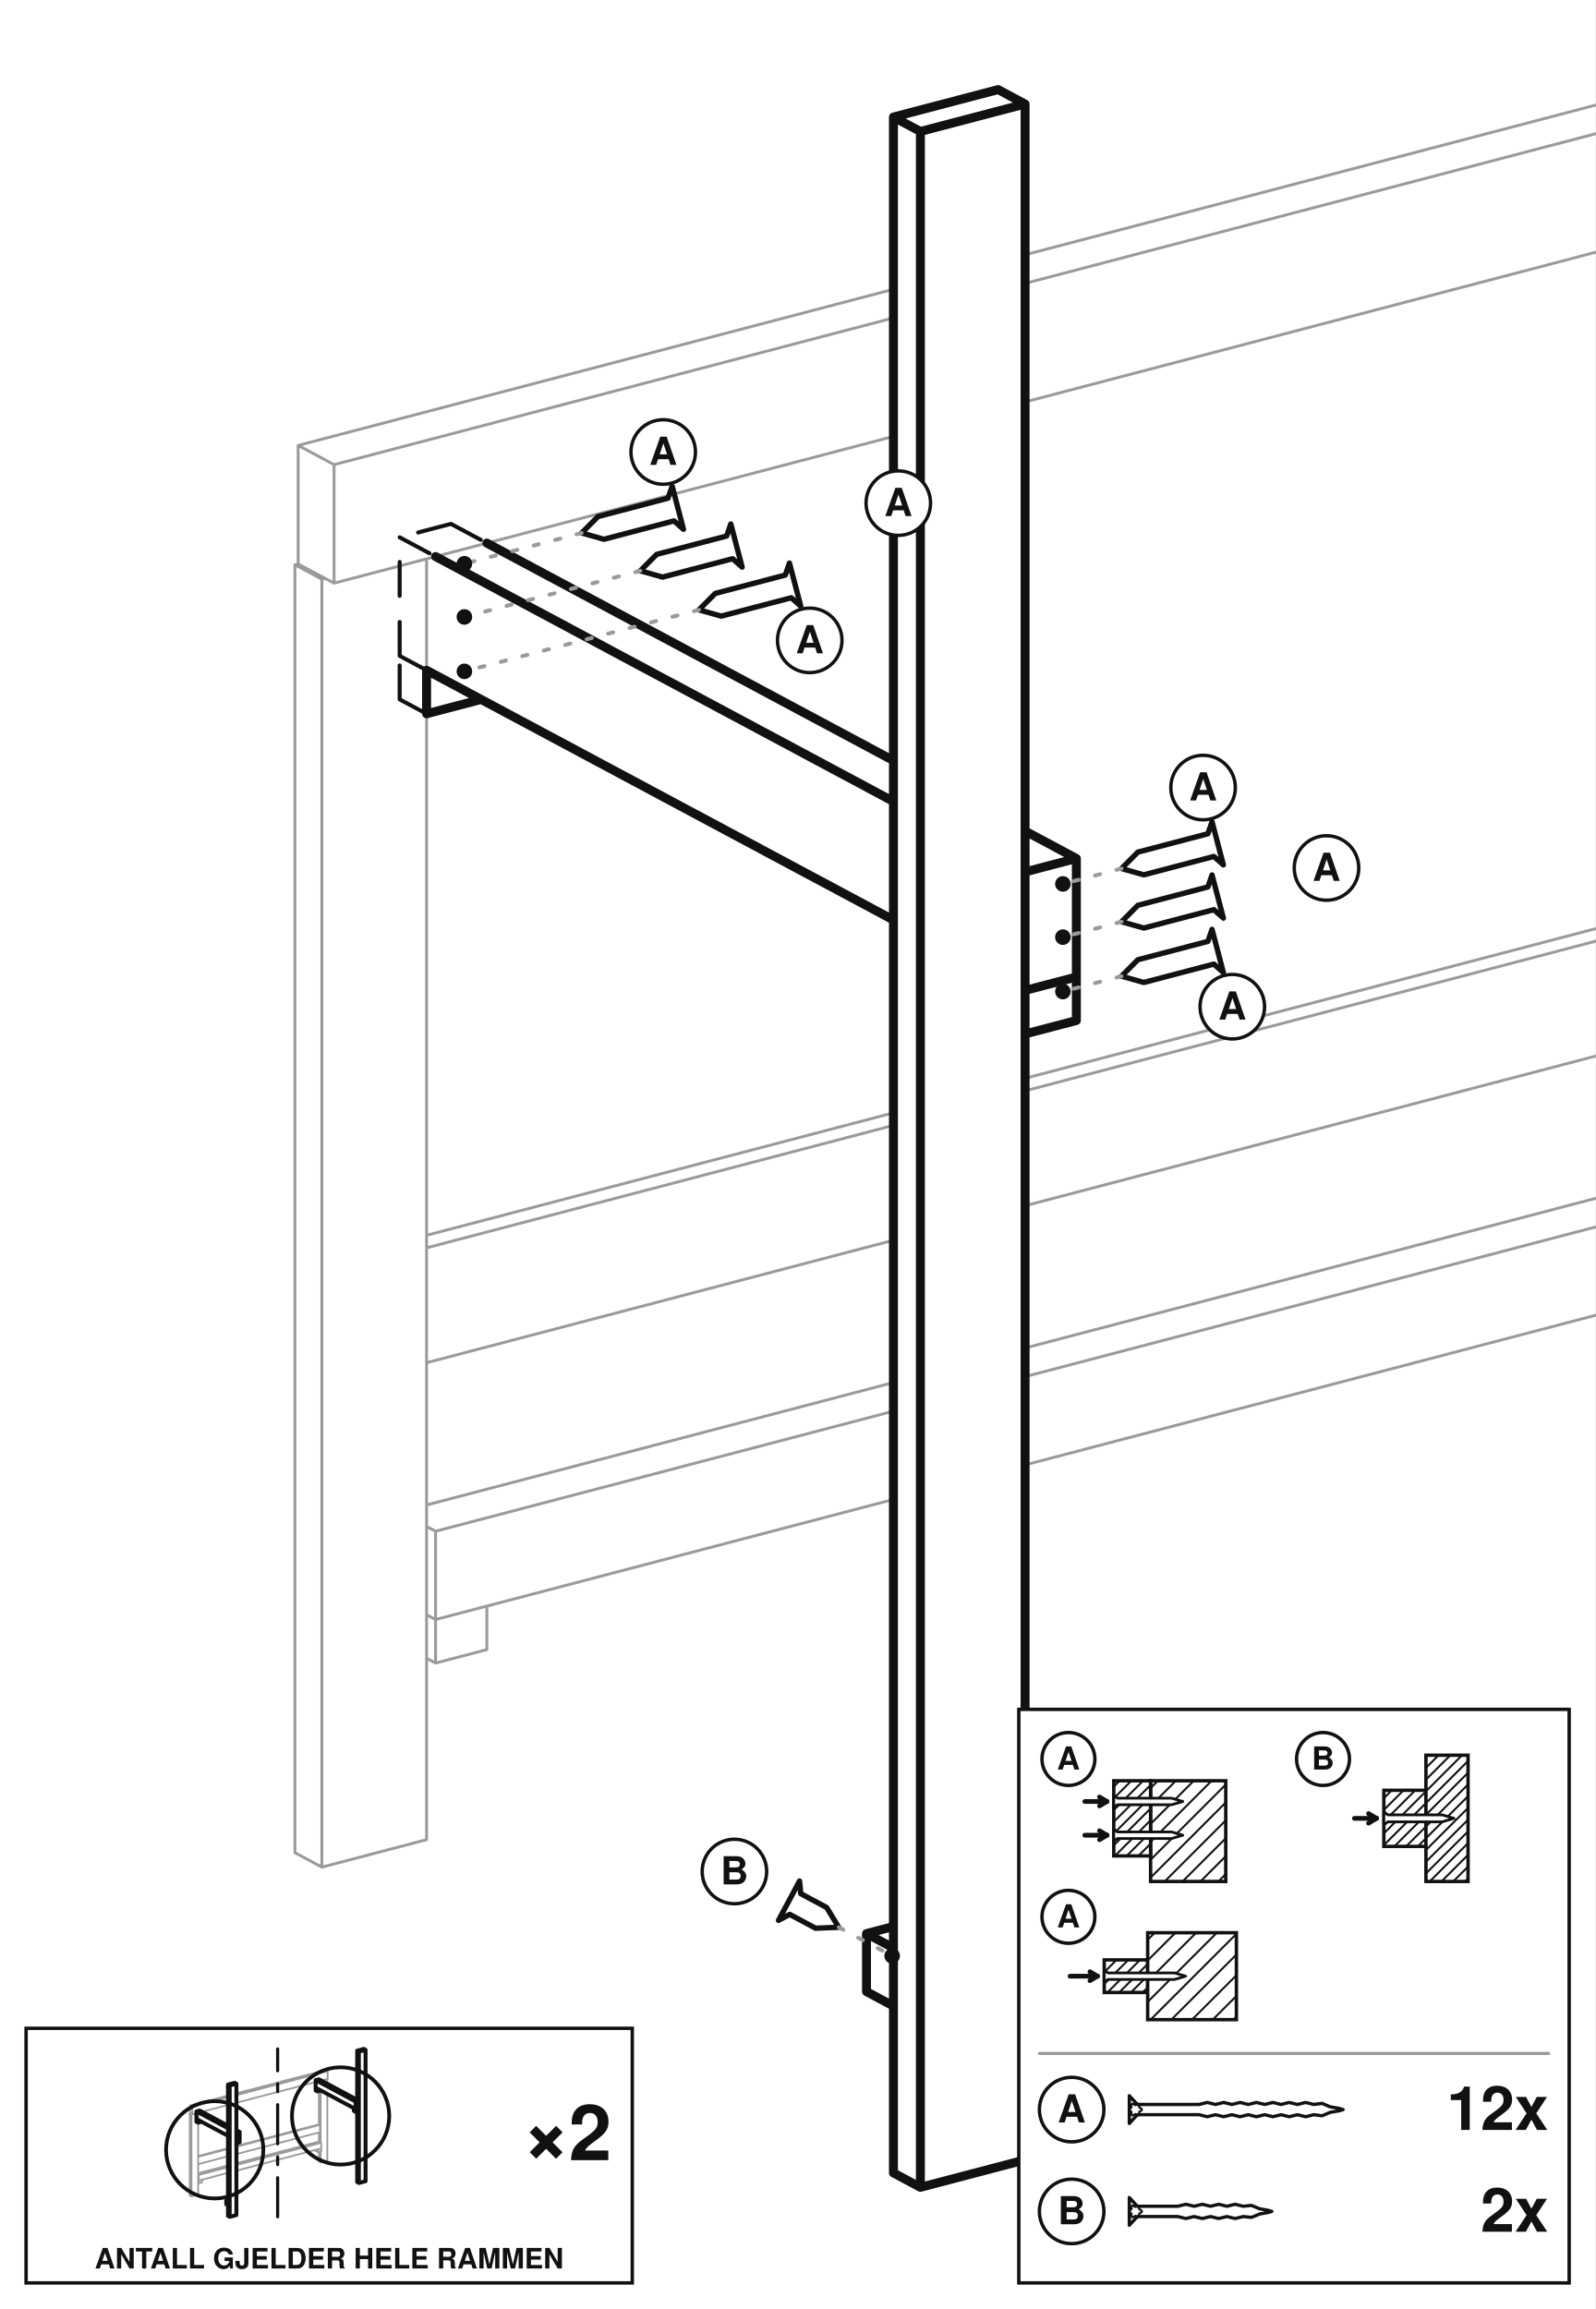
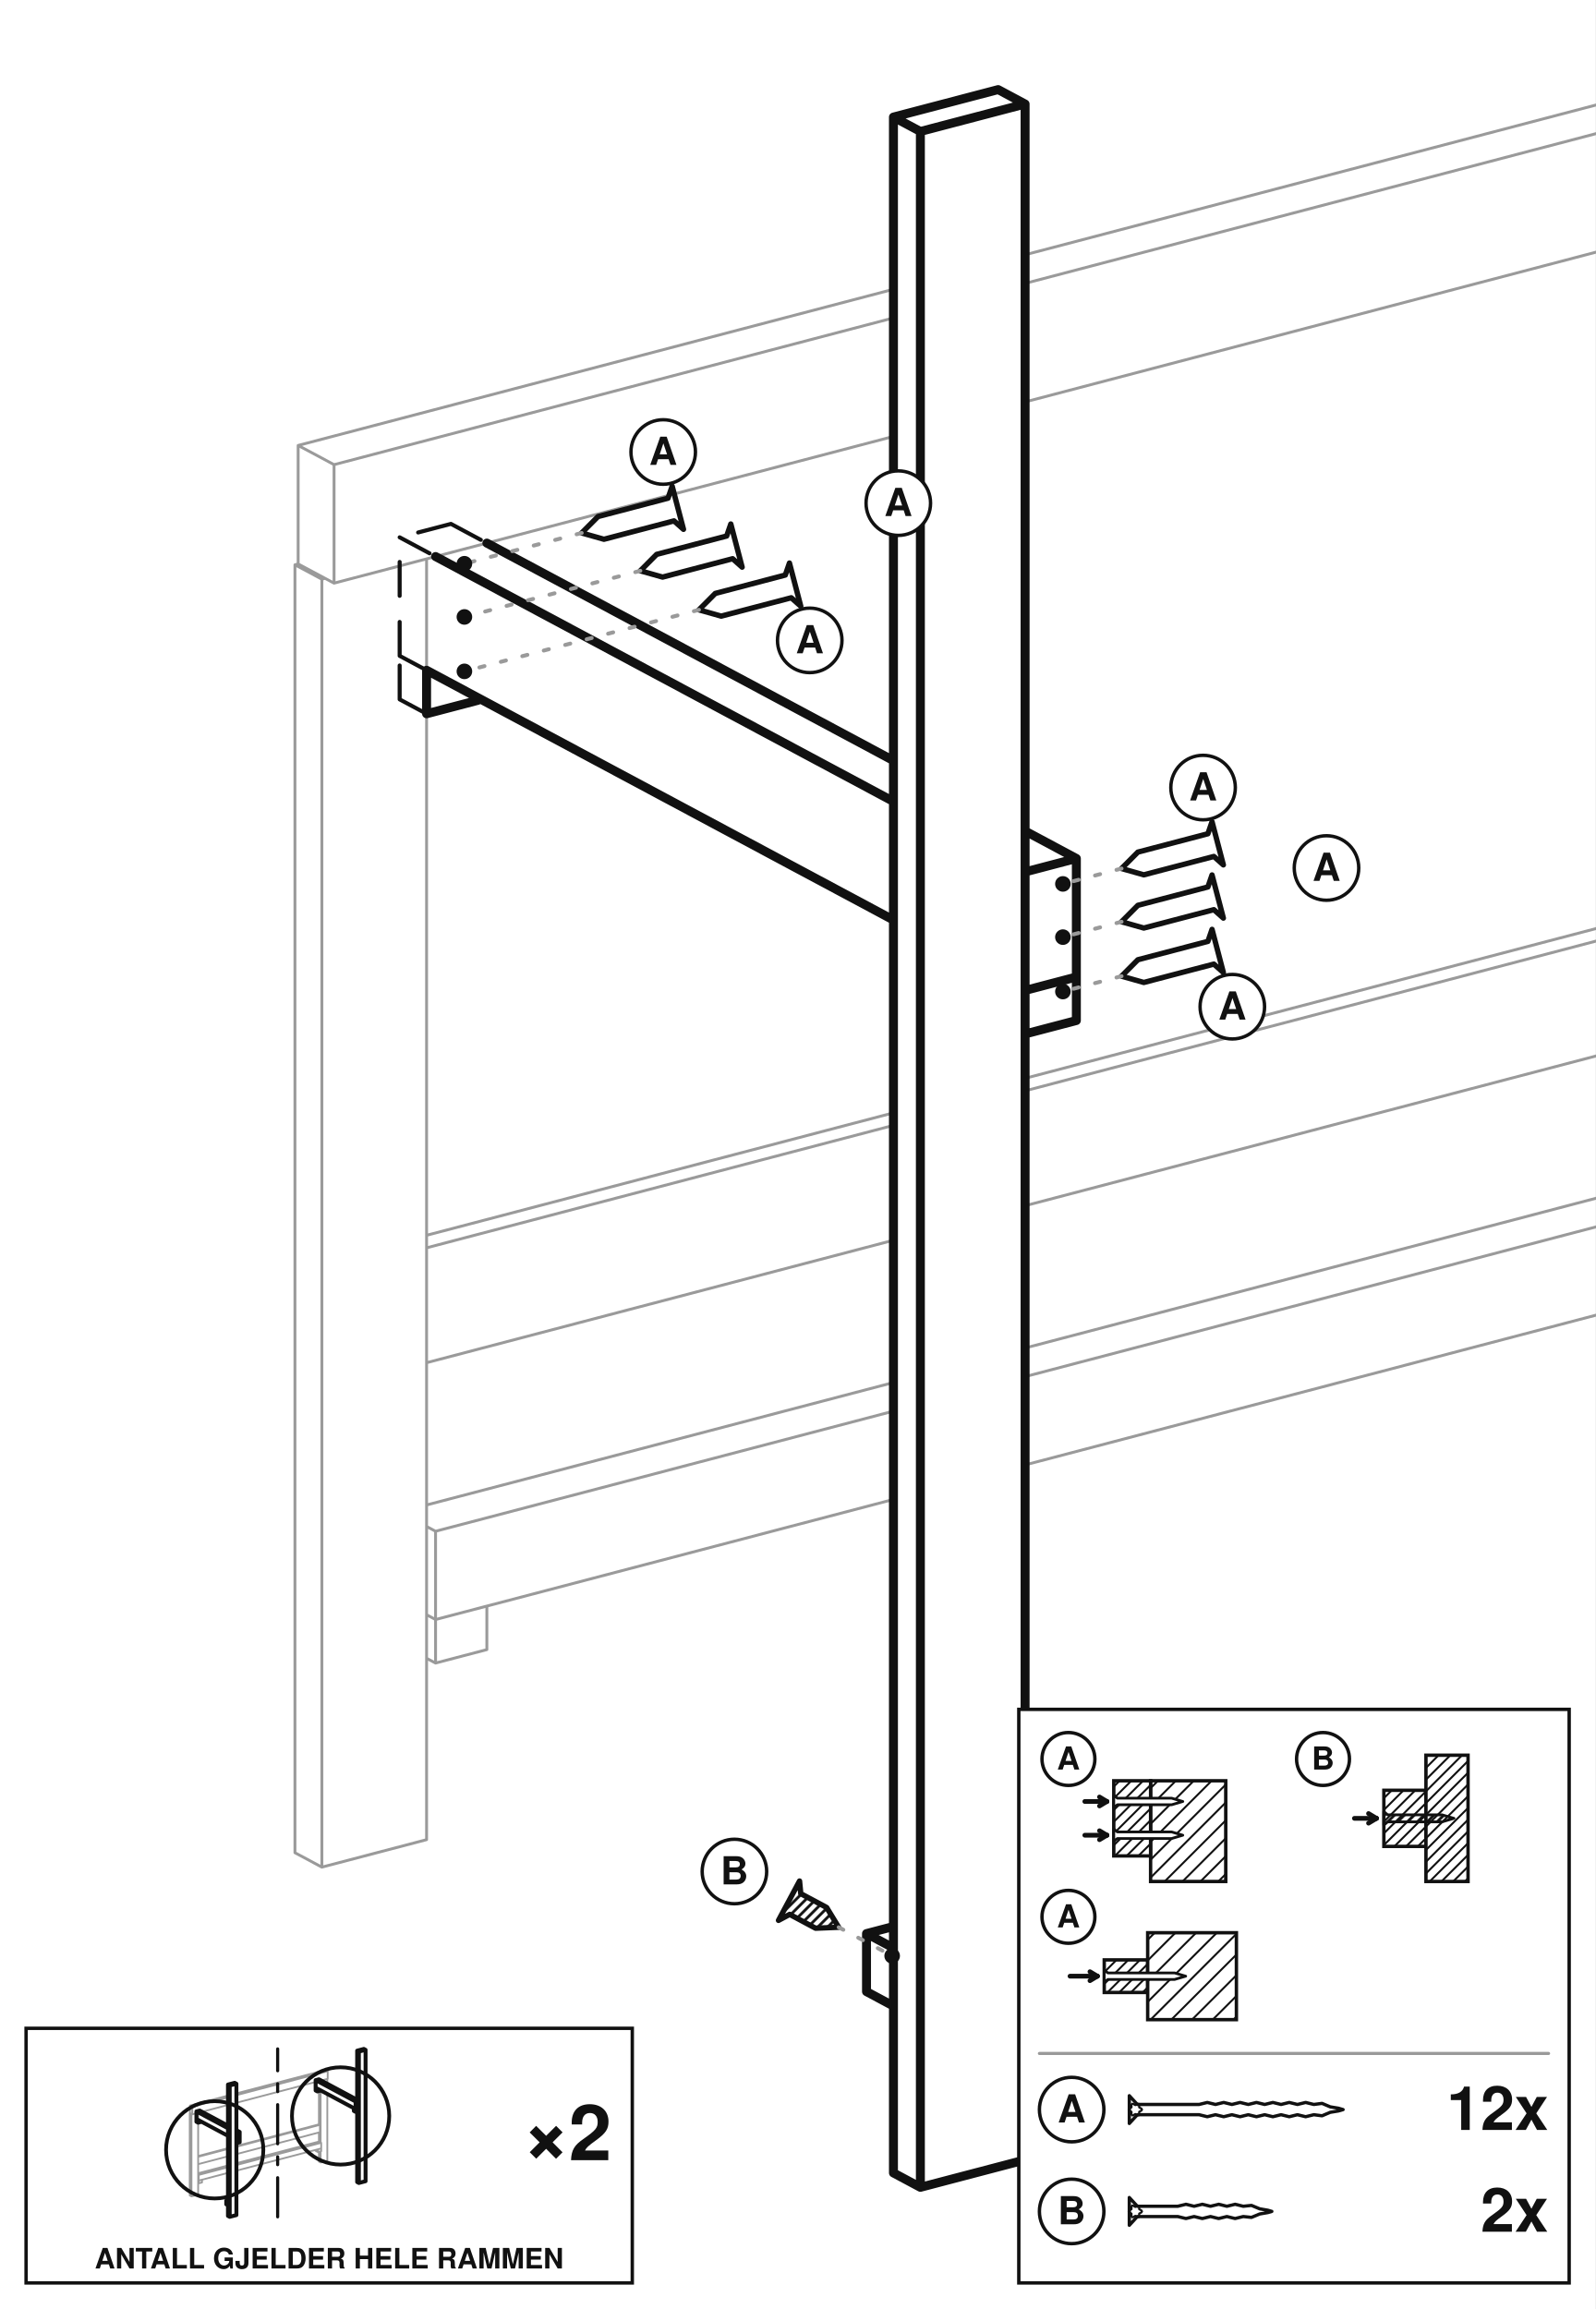
<svg xmlns="http://www.w3.org/2000/svg" viewBox="-1280.94 -546.84 1223.05 1770.29">
+   <defs>
+     <pattern id="fyll-hatch" width="5.36" height="5.36" patternUnits="userSpaceOnUse" patternTransform="rotate(45)">
+       <path d="M 2.68 0 V 5.36" stroke="#111" stroke-width="2.06" fill="none" />
+     </pattern>
+     <pattern id="fyll-cross" width="7.77" height="7.77" patternUnits="userSpaceOnUse" patternTransform="rotate(45)">
+       <path d="M 3.88 0 V 7.77 M 0 3.88 H 7.77" stroke="#111" stroke-width="2.06" fill="none" />
+     </pattern>
+     <pattern id="fyll-dots" width="6.16" height="6.16" patternUnits="userSpaceOnUse">
+       <circle cx="3.08" cy="3.08" r="1.96" fill="#111" stroke="none" />
+     </pattern>
+   </defs>
  <rect x="-1280.94" y="-546.84" width="1223.05" height="1770.29" fill="#ffffff" />
  <path d="M495.02,226.96 L522.56,241.69 M522.56,309.38 L522.56,241.69 M-953.89,623.48 L-947,627.16 M-947,694.85 L-947,627.16 M-953.89,691.16 L-947,694.85 M495.02,226.96 L-495.02,486.66 M-595.95,513.13 L-953.89,607.02 M522.56,309.38 L-495.02,576.29 M-595.95,602.76 L-947,694.85 M522.56,241.69 L-495.02,508.61 M-595.95,535.08 L-947,627.16 M522.56,342.76 L522.56,309.38 M455.71,338.34 L455.71,326.91 M483.24,353.07 L483.24,319.69 M455.71,338.34 L483.24,353.07 M522.56,342.76 L483.24,353.07 M522.56,309.38 L483.24,319.69 M-907.68,717.91 L-907.68,684.53 M-953.89,691.16 L-947,694.85 M-947,728.22 L-947,694.85 M-953.89,724.54 L-947,728.22 M-907.68,717.91 L-947,728.22 M-907.68,684.53 L-947,694.85 M595.95,457.09 L595.95,-344.14 M595.95,-466.35 L595.95,-524.87 M495.02,467.1 L495.02,349.98 M495.02,226.96 L495.02,117.89 M495.02,20.2 L495.02,-379.64 M515.67,478.15 L515.67,344.56 M515.67,238.01 L515.67,-387.09 M495.02,467.1 L515.67,478.15 M595.95,457.09 L515.67,478.15 M-953.89,863.62 L-953.89,-118.34 M-1054.81,873.63 L-1054.81,-113.82 M-1054.81,-113.82 L-1034.16,-102.77 M-1034.16,884.68 L-1034.16,-102.77 M-1054.81,873.63 L-1034.16,884.68 M-1052.35,-114.47 L-1054.81,-113.82 M-953.89,863.62 L-1034.16,884.68 M-1031.71,-103.42 L-1034.16,-102.77 M495.02,20.2 L507.07,26.65 M507.07,114.73 L507.07,26.65 M495.02,20.2 L-495.02,279.89 M-595.95,306.37 L-953.89,400.25 M507.07,114.73 L-495.02,377.58 M-595.95,404.05 L-953.89,497.94 M507.07,26.65 L-495.02,289.5 M-595.95,315.97 L-953.89,409.86 M572.84,-631.62 L600.38,-616.89 M600.38,-526.03 L600.38,-616.89 M-1052.35,-114.47 L-1052.35,-205.33 M-1052.35,-205.33 L-1024.82,-190.6 M-1024.82,-99.74 L-1024.82,-190.6 M-1052.35,-114.47 L-1024.82,-99.74 M572.84,-631.62 L-495.02,-351.52 M-595.95,-325.05 L-1052.35,-205.33 M600.38,-526.03 L-495.02,-238.7 M-595.95,-212.23 L-1024.82,-99.74 M600.38,-616.89 L-495.02,-329.57 M-595.95,-303.09 L-1024.82,-190.6" fill="none" stroke="#9a9a9a" stroke-width="2.2" stroke-linecap="round" stroke-linejoin="round" />
  <path d="M-616.6,980.12 L-616.6,935.61 M-616.6,935.61 L-595.95,946.66 M-595.95,991.17 L-595.95,946.66 M-616.6,980.12 L-595.95,991.17 M-595.95,930.2 L-616.6,935.61 M1034.16,-884.68 L1054.81,-873.63 M1054.81,702.58 L1054.81,-873.63 M953.89,712.59 L953.89,-134.15 M953.89,-274.86 L953.89,-863.62 M953.89,-863.62 L974.53,-852.57 M974.53,723.64 L974.53,-852.57 M953.89,712.59 L974.53,723.64 M1034.16,-884.68 L953.89,-863.62 M1054.81,702.58 L974.53,723.64 M1054.81,-873.63 L974.53,-852.57 M-515.67,-478.15 L-495.02,-467.1 M-495.02,1109.11 L-495.02,-467.1 M-595.95,1119.12 L-595.95,-457.09 M-595.95,-457.09 L-575.3,-446.05 M-575.3,1130.16 L-575.3,-446.05 M-595.95,1119.12 L-575.3,1130.16 M-515.67,-478.15 L-595.95,-457.09 M-495.02,1109.11 L-575.3,1130.16 M-495.02,-467.1 L-575.3,-446.05 M515.67,-385.06 L515.67,-387.09 M455.71,-385.79 L455.71,-419.17 M455.71,-419.17 L476.35,-408.12 M476.35,-374.74 L476.35,-408.12 M455.71,-385.79 L476.35,-374.74 M515.67,-385.06 L476.35,-374.74 M974.53,-139.57 L974.53,-172.95 M914.57,-140.3 L914.57,-173.68 M914.57,-173.68 L935.22,-162.63 M935.22,-129.26 L935.22,-162.63 M914.57,-140.3 L935.22,-129.26 M974.53,-139.57 L935.22,-129.26 M974.53,-172.95 L935.22,-162.63 M-914.57,-9.9 L-914.57,-11.93 M-974.53,-10.63 L-974.53,-44.01 M-974.53,-44.01 L-953.89,-32.97 M-953.89,0.41 L-953.89,-32.97 M-974.53,-10.63 L-953.89,0.41 M-914.57,-9.9 L-953.89,0.41 M-455.71,235.59 L-455.71,202.21 M-495.02,245.9 L-495.02,212.52 M-455.71,235.59 L-495.02,245.9 M-455.71,202.21 L-495.02,212.52 M495.02,-520.35 L974.53,-263.81 M974.53,-172.95 L974.53,-263.81 M455.71,-419.17 L455.71,-510.03 M455.71,-510.03 L935.22,-253.5 M935.22,-162.63 L935.22,-253.5 M455.71,-419.17 L935.22,-162.63 M495.02,-520.35 L455.71,-510.03 M974.53,-172.95 L935.22,-162.63 M974.53,-263.81 L935.22,-253.5 M-935.22,-145.19 L-595.95,36.31 M-495.02,90.31 L-455.71,111.34 M-455.71,202.21 L-455.71,111.34 M-974.53,-44.01 L-974.53,-134.88 M-974.53,-134.88 L-595.95,67.66 M-495.02,212.52 L-495.02,121.66 M-974.53,-44.01 L-595.95,158.53 M-935.22,-145.19 L-974.53,-134.88 M-455.71,202.21 L-495.02,212.52 M-455.71,111.34 L-495.02,121.66" fill="none" stroke="#111111" stroke-width="3.09" stroke-linecap="round" stroke-linejoin="round" stroke-dasharray="26 20" />
  <path d="M-616.6,980.12 L-616.6,935.61 M-616.6,935.61 L-595.95,946.66 M-595.95,991.17 L-595.95,946.66 M-616.6,980.12 L-595.95,991.17 M-595.95,930.2 L-616.6,935.61 M1034.16,-884.68 L1054.81,-873.63 M1054.81,702.58 L1054.81,-873.63 M953.89,712.59 L953.89,-134.15 M953.89,-274.86 L953.89,-863.62 M953.89,-863.62 L974.53,-852.57 M974.53,723.64 L974.53,-852.57 M953.89,712.59 L974.53,723.64 M1034.16,-884.68 L953.89,-863.62 M1054.81,702.58 L974.53,723.64 M1054.81,-873.63 L974.53,-852.57 M-515.67,-478.15 L-495.02,-467.1 M-495.02,1109.11 L-495.02,-467.1 M-595.95,1119.12 L-595.95,-457.09 M-595.95,-457.09 L-575.3,-446.05 M-575.3,1130.16 L-575.3,-446.05 M-595.95,1119.12 L-575.3,1130.16 M-515.67,-478.15 L-595.95,-457.09 M-495.02,1109.11 L-575.3,1130.16 M-495.02,-467.1 L-575.3,-446.05 M515.67,-385.06 L515.67,-387.09 M455.71,-385.79 L455.71,-419.17 M455.71,-419.17 L476.35,-408.12 M476.35,-374.74 L476.35,-408.12 M455.71,-385.79 L476.35,-374.74 M515.67,-385.06 L476.35,-374.74 M974.53,-139.57 L974.53,-172.95 M914.57,-140.3 L914.57,-173.68 M914.57,-173.68 L935.22,-162.63 M935.22,-129.26 L935.22,-162.63 M914.57,-140.3 L935.22,-129.26 M974.53,-139.57 L935.22,-129.26 M974.53,-172.95 L935.22,-162.63 M-914.57,-9.9 L-914.57,-11.93 M-953.89,0.41 L-953.89,-32.97 M-914.57,-9.9 L-953.89,0.41 M-455.71,235.59 L-455.71,202.21 M-495.02,245.9 L-495.02,212.52 M-455.71,235.59 L-495.02,245.9 M-455.71,202.21 L-495.02,212.52 M522.56,-505.62 L974.53,-263.81 M974.53,-172.95 L974.53,-263.81 M455.71,-419.17 L455.71,-488.08 M483.24,-495.3 L935.22,-253.5 M935.22,-162.63 L935.22,-253.5 M455.71,-419.17 L935.22,-162.63 M974.53,-172.95 L935.22,-162.63 M974.53,-263.81 L935.22,-253.5 M-907.68,-130.46 L-595.95,36.31 M-495.02,90.31 L-455.71,111.34 M-455.71,202.21 L-455.71,111.34 M-947,-120.15 L-595.95,67.66 M-495.02,212.52 L-495.02,121.66 M-953.89,-32.97 L-595.95,158.53 M-455.71,202.21 L-495.02,212.52 M-455.71,111.34 L-495.02,121.66" fill="none" stroke="#111111" stroke-width="6.87" stroke-linecap="round" stroke-linejoin="round" />
  <rect x="-499.84" y="763.71" width="421.95" height="439.74" rx="0" fill="#ffffff" stroke="#111111" stroke-width="2.61" />
  <rect x="-398.8" y="818.46" width="57.62" height="77.22" rx="0" fill="#ffffff" stroke="#111111" stroke-width="2.61" />
  <path d="M-398.8,824.12 L-393.14,818.46 M-398.8,837.84 L-379.42,818.46 M-398.8,851.56 L-365.7,818.46 M-398.8,865.28 L-351.98,818.46 M-398.8,879 L-341.18,821.38 M-398.8,892.72 L-341.18,835.1 M-388.04,895.68 L-341.18,848.82 M-374.32,895.68 L-341.18,862.54 M-360.6,895.68 L-341.18,876.26 M-346.88,895.68 L-341.18,889.98" fill="none" stroke="#111111" stroke-width="1.51" />
  <rect x="-427.03" y="818.46" width="28.22" height="57.62" rx="0" fill="#ffffff" stroke="#111111" stroke-width="2.61" />
  <path d="M-427.03,822.95 L-422.54,818.46 M-427.03,831.95 L-413.54,818.46 M-427.03,840.94 L-404.54,818.46 M-427.03,849.94 L-398.8,821.72 M-427.03,858.94 L-398.8,830.72 M-427.03,867.94 L-398.8,839.71 M-426.18,876.09 L-398.8,848.71 M-417.18,876.09 L-398.8,857.71 M-408.18,876.09 L-398.8,866.71 M-399.18,876.09 L-398.8,875.71" fill="none" stroke="#111111" stroke-width="1.51" />
  <path d="M-427.03,855.45 L-424.27,857.7 L-382.63,857.7 L-374.11,860.21 L-382.63,862.72 L-424.27,862.72 L-427.03,864.97 Z" fill="#ffffff" stroke="#111111" stroke-width="2.09" stroke-linejoin="round" />
  <path d="M-449.25,860.21 L-432.27,860.21" fill="none" stroke="#111111" stroke-width="3.61" stroke-linecap="round" />
  <path d="M-432.27,860.21 L-437.98,856.77" fill="none" stroke="#111111" stroke-width="3.61" stroke-linecap="round" />
  <path d="M-432.27,860.21 L-437.98,863.65" fill="none" stroke="#111111" stroke-width="3.61" stroke-linecap="round" />
  <path d="M-427.03,829.57 L-424.27,831.83 L-382.63,831.83 L-374.11,834.34 L-382.63,836.84 L-424.27,836.84 L-427.03,839.1 Z" fill="#ffffff" stroke="#111111" stroke-width="2.09" stroke-linejoin="round" />
  <path d="M-449.25,834.34 L-432.27,834.34" fill="none" stroke="#111111" stroke-width="3.61" stroke-linecap="round" />
  <path d="M-432.27,834.34 L-437.98,830.9" fill="none" stroke="#111111" stroke-width="3.61" stroke-linecap="round" />
  <path d="M-432.27,834.34 L-437.98,837.78" fill="none" stroke="#111111" stroke-width="3.61" stroke-linecap="round" />
  <circle cx="-461.79" cy="801.76" r="20.28" fill="#ffffff" stroke="#111111" stroke-width="2.61" />
  <text x="-461.79" y="809.87" font-family="Helvetica, Arial, sans-serif" font-size="24.33" font-weight="bold" text-anchor="middle" fill="#111111">A</text>
  <rect x="-219.96" y="825.76" width="32.27" height="43.03" rx="0" fill="#ffffff" stroke="#111111" stroke-width="2.61" />
  <path d="M-219.96,831.84 L-213.88,825.76 M-219.96,840.84 L-204.88,825.76 M-219.96,849.83 L-195.89,825.76 M-219.96,858.83 L-187.69,826.56 M-219.96,867.83 L-187.69,835.56 M-211.92,868.79 L-187.69,844.56 M-202.92,868.79 L-187.69,853.56 M-193.92,868.79 L-187.69,862.56" fill="none" stroke="#111111" stroke-width="1.51" />
  <rect x="-187.69" y="798.87" width="32.27" height="96.81" rx="0" fill="#ffffff" stroke="#111111" stroke-width="2.61" />
  <path d="M-187.69,799.57 L-186.99,798.87 M-187.69,808.57 L-177.99,798.87 M-187.69,817.57 L-168.99,798.87 M-187.69,826.56 L-160,798.87 M-187.69,835.56 L-155.42,803.29 M-187.69,844.56 L-155.42,812.29 M-187.69,853.56 L-155.42,821.29 M-187.69,862.56 L-155.42,830.29 M-187.69,871.55 L-155.42,839.28 M-187.69,880.55 L-155.42,848.28 M-187.69,889.55 L-155.42,857.28 M-184.82,895.68 L-155.42,866.28 M-175.82,895.68 L-155.42,875.28 M-166.82,895.68 L-155.42,884.28 M-157.82,895.68 L-155.42,893.27" fill="none" stroke="#111111" stroke-width="1.51" />
-   <path d="M-219.96,842.16 L-217,844.58 L-175.32,844.58 L-166.18,847.27 L-175.32,849.96 L-217,849.96 L-219.96,852.38 Z" fill="#ffffff" stroke="#111111" stroke-width="2.09" stroke-linejoin="round" />
+   <path d="M-219.96,842.16 L-217,844.58 L-175.32,844.58 L-166.18,847.27 L-175.32,849.96 L-217,849.96 L-219.96,852.38 Z" fill="url(#fyll-hatch)" stroke="#111111" stroke-width="2.09" stroke-linejoin="round" />
  <path d="M-242.55,847.27 L-225.58,847.27" fill="none" stroke="#111111" stroke-width="3.61" stroke-linecap="round" />
  <path d="M-225.58,847.27 L-231.71,843.59" fill="none" stroke="#111111" stroke-width="3.61" stroke-linecap="round" />
  <path d="M-225.58,847.27 L-231.71,850.96" fill="none" stroke="#111111" stroke-width="3.61" stroke-linecap="round" />
  <circle cx="-266.61" cy="801.76" r="20.28" fill="#ffffff" stroke="#111111" stroke-width="2.61" />
  <text x="-266.61" y="809.87" font-family="Helvetica, Arial, sans-serif" font-size="24.33" font-weight="bold" text-anchor="middle" fill="#111111">B</text>
  <rect x="-434.34" y="955.79" width="33.31" height="24.99" rx="0" fill="#ffffff" stroke="#111111" stroke-width="2.61" />
  <path d="M-434.34,956.24 L-433.9,955.79 M-434.34,965.24 L-424.9,955.79 M-434.34,974.24 L-415.9,955.79 M-431.89,980.78 L-406.9,955.79 M-422.89,980.78 L-401.03,958.92 M-413.89,980.78 L-401.03,967.92 M-404.89,980.78 L-401.03,976.91" fill="none" stroke="#111111" stroke-width="1.51" />
  <rect x="-401.03" y="934.97" width="68.02" height="66.63" rx="0" fill="#ffffff" stroke="#111111" stroke-width="2.61" />
  <path d="M-401.03,940.4 L-395.6,934.97 M-401.03,956.27 L-379.73,934.97 M-401.03,972.13 L-363.87,934.97 M-401.03,988 L-348,934.97 M-398.77,1001.6 L-333.01,935.84 M-382.9,1001.6 L-333.01,951.71 M-367.04,1001.6 L-333.01,967.57 M-351.18,1001.6 L-333.01,983.44 M-335.31,1001.6 L-333.01,999.3" fill="none" stroke="#111111" stroke-width="1.51" />
  <path d="M-434.34,963.52 L-431.59,965.78 L-380.4,965.78 L-371.88,968.28 L-380.4,970.79 L-431.59,970.79 L-434.34,973.05 Z" fill="#ffffff" stroke="#111111" stroke-width="2.09" stroke-linejoin="round" />
  <path d="M-460.58,968.28 L-439.58,968.28" fill="none" stroke="#111111" stroke-width="3.61" stroke-linecap="round" />
  <path d="M-439.58,968.28 L-445.3,964.85" fill="none" stroke="#111111" stroke-width="3.61" stroke-linecap="round" />
  <path d="M-439.58,968.28 L-445.3,971.72" fill="none" stroke="#111111" stroke-width="3.61" stroke-linecap="round" />
  <circle cx="-461.79" cy="922.77" r="20.28" fill="#ffffff" stroke="#111111" stroke-width="2.61" />
  <text x="-461.79" y="930.88" font-family="Helvetica, Arial, sans-serif" font-size="24.33" font-weight="bold" text-anchor="middle" fill="#111111">A</text>
  <path d="M-484.04,1027.53 L-93.69,1027.53" fill="none" stroke="#9a9a9a" stroke-width="2.4" stroke-linecap="round" />
  <circle cx="-459.32" cy="1070.56" r="24.73" fill="#ffffff" stroke="#111111" stroke-width="2.61" />
  <text x="-459.32" y="1080.45" font-family="Helvetica, Arial, sans-serif" font-size="29.67" font-weight="bold" text-anchor="middle" fill="#111111">A</text>
  <svg x="-420.59" y="1043.24" width="174.86" height="54.64" viewBox="0 0 384 120" preserveAspectRatio="xMidYMid meet">
    <g fill="none" stroke="#111" stroke-width="5.5" stroke-linecap="round" stroke-linejoin="round">
      <g transform="scale(4) translate(3 15)" stroke-width="1.38">
        <path d="M 0 -5.85 L 3.39 -2.16 L 29.38 -2.16 L 29.38 -2.16 L 32.83 -3 L 36.28 -2.16 L 39.73 -3 L 43.18 -2.16 L 46.63 -3 L 50.08 -2.16 L 53.53 -3 L 56.98 -2.16 L 60.43 -3 L 63.88 -2.16 L 67.33 -3 L 70.78 -2.16 L 74.23 -3 L 77.68 -2.16 L 81.13 -2.61 L 84.58 -1.15 L 88.03 -0.58 L 90 0 L 90 0 L 90 0 L 88.03 0.58 L 84.58 1.15 L 81.13 2.61 L 77.68 2.16 L 74.23 3 L 70.78 2.16 L 67.33 3 L 63.88 2.16 L 60.43 3 L 56.98 2.16 L 53.53 3 L 50.08 2.16 L 46.63 3 L 43.18 2.16 L 39.73 3 L 36.28 2.16 L 32.83 3 L 29.38 2.16 L 29.38 2.16 L 3.39 2.16 L 0 5.85 Z" />
        <path d="M 5.35 0 L 5.07 0.45 L 4.52 0.72 L 4.16 0.94 L 4.15 1.35 L 4.19 1.97 L 3.94 2.43 L 3.42 2.42 L 2.91 2.07 L 2.54 1.87 L 2.17 2.07 L 1.66 2.42 L 1.14 2.43 L 0.89 1.97 L 0.93 1.35 L 0.92 0.94 L 0.56 0.72 L 0.01 0.45 L -0.27 0 L 0.01 -0.45 L 0.56 -0.72 L 0.92 -0.94 L 0.93 -1.35 L 0.89 -1.97 L 1.14 -2.43 L 1.66 -2.42 L 2.17 -2.07 L 2.54 -1.87 L 2.91 -2.07 L 3.42 -2.42 L 3.94 -2.43 L 4.19 -1.97 L 4.15 -1.35 L 4.16 -0.94 L 4.52 -0.72 L 5.07 -0.45 Z" stroke-width="0.88" />
      </g>
    </g>
  </svg>
  <text x="-93.69" y="1086.17" font-family="Helvetica, Arial, sans-serif" font-size="46.84" font-weight="bold" text-anchor="end" fill="#111111">12x</text>
  <circle cx="-459.32" cy="1148.62" r="24.73" fill="#ffffff" stroke="#111111" stroke-width="2.61" />
  <text x="-459.32" y="1158.51" font-family="Helvetica, Arial, sans-serif" font-size="29.67" font-weight="bold" text-anchor="middle" fill="#111111">B</text>
  <svg x="-420.59" y="1121.3" width="120.21" height="54.64" viewBox="0 0 264 120" preserveAspectRatio="xMidYMid meet">
    <g fill="none" stroke="#111" stroke-width="5.5" stroke-linecap="round" stroke-linejoin="round">
      <g transform="scale(4) translate(3 15)" stroke-width="1.38">
        <path d="M 0 -5.85 L 3.39 -2.16 L 20.38 -2.16 L 20.38 -2.16 L 23.83 -3 L 27.28 -2.16 L 30.73 -3 L 34.18 -2.16 L 37.63 -3 L 41.08 -2.16 L 44.53 -3 L 47.98 -2.16 L 51.43 -2.52 L 54.88 -1.09 L 58.33 -0.49 L 60 0 L 60 0 L 60 0 L 58.33 0.49 L 54.88 1.09 L 51.43 2.52 L 47.98 2.16 L 44.53 3 L 41.08 2.16 L 37.63 3 L 34.18 2.16 L 30.73 3 L 27.28 2.16 L 23.83 3 L 20.38 2.16 L 20.38 2.16 L 3.39 2.16 L 0 5.85 Z" />
        <path d="M 5.35 0 L 5.07 0.45 L 4.52 0.72 L 4.16 0.94 L 4.15 1.35 L 4.19 1.97 L 3.94 2.43 L 3.42 2.42 L 2.91 2.07 L 2.54 1.87 L 2.17 2.07 L 1.66 2.42 L 1.14 2.43 L 0.89 1.97 L 0.93 1.35 L 0.92 0.94 L 0.56 0.72 L 0.01 0.45 L -0.27 0 L 0.01 -0.45 L 0.56 -0.72 L 0.92 -0.94 L 0.93 -1.35 L 0.89 -1.97 L 1.14 -2.43 L 1.66 -2.42 L 2.17 -2.07 L 2.54 -1.87 L 2.91 -2.07 L 3.42 -2.42 L 3.94 -2.43 L 4.19 -1.97 L 4.15 -1.35 L 4.16 -0.94 L 4.52 -0.72 L 5.07 -0.45 Z" stroke-width="0.88" />
      </g>
    </g>
  </svg>
  <text x="-93.69" y="1164.23" font-family="Helvetica, Arial, sans-serif" font-size="46.84" font-weight="bold" text-anchor="end" fill="#111111">2x</text>
  <path d="M-756.92,-141.01 L-764.2,-147.48 L-817.9,-133.39 L-834.98,-138.22 L-822.46,-150.8 L-768.76,-164.89 L-765.6,-174.1 Z" fill="#ffffff" stroke="#111111" stroke-width="4.12" stroke-linejoin="round" />
  <path d="M-834.98,-138.22 L-924.89,-114.63" fill="none" stroke="#9a9a9a" stroke-width="3.02" stroke-linecap="round" stroke-dasharray="4 13" />
  <circle cx="-924.89" cy="-114.63" r="5.98" fill="#111111" />
  <path d="M-711.96,-112.01 L-719.24,-118.48 L-772.94,-104.39 L-790.02,-109.21 L-777.51,-121.8 L-723.81,-135.89 L-720.64,-145.09 Z" fill="#ffffff" stroke="#111111" stroke-width="4.12" stroke-linejoin="round" />
  <path d="M-790.02,-109.21 L-924.89,-73.84" fill="none" stroke="#9a9a9a" stroke-width="3.02" stroke-linecap="round" stroke-dasharray="4 13" />
  <circle cx="-924.89" cy="-73.84" r="5.98" fill="#111111" />
  <path d="M-667.01,-82.08 L-674.29,-88.54 L-727.99,-74.46 L-745.07,-79.28 L-732.55,-91.87 L-678.85,-105.96 L-675.68,-115.16 Z" fill="#ffffff" stroke="#111111" stroke-width="4.12" stroke-linejoin="round" />
  <path d="M-745.07,-79.28 L-924.89,-32.11" fill="none" stroke="#9a9a9a" stroke-width="3.02" stroke-linecap="round" stroke-dasharray="4 13" />
  <circle cx="-924.89" cy="-32.11" r="5.98" fill="#111111" />
  <path d="M-343.01,116.26 L-350.29,109.8 L-403.99,123.89 L-421.07,119.06 L-408.56,106.47 L-354.86,92.39 L-351.69,83.18 Z" fill="#ffffff" stroke="#111111" stroke-width="4.12" stroke-linejoin="round" />
  <path d="M-421.07,119.06 L-466.03,130.85" fill="none" stroke="#9a9a9a" stroke-width="3.02" stroke-linecap="round" stroke-dasharray="4 13" />
  <circle cx="-466.03" cy="130.85" r="5.98" fill="#111111" />
  <path d="M-343.01,157.06 L-350.29,150.6 L-403.99,164.68 L-421.07,159.86 L-408.56,147.27 L-354.86,133.19 L-351.69,123.98 Z" fill="#ffffff" stroke="#111111" stroke-width="4.12" stroke-linejoin="round" />
  <path d="M-421.07,159.86 L-466.03,171.65" fill="none" stroke="#9a9a9a" stroke-width="3.02" stroke-linecap="round" stroke-dasharray="4 13" />
  <circle cx="-466.03" cy="171.65" r="5.98" fill="#111111" />
  <path d="M-343.01,198.78 L-350.29,192.32 L-403.99,206.41 L-421.07,201.58 L-408.56,188.99 L-354.86,174.91 L-351.69,165.7 Z" fill="#ffffff" stroke="#111111" stroke-width="4.12" stroke-linejoin="round" />
  <path d="M-421.07,201.58 L-466.03,213.37" fill="none" stroke="#9a9a9a" stroke-width="3.02" stroke-linecap="round" stroke-dasharray="4 13" />
  <circle cx="-466.03" cy="213.37" r="5.98" fill="#111111" />
-   <path d="M-667.94,895.33 L-667,905.02 L-647.16,915.63 L-637.92,930.79 L-655.66,931.5 L-675.49,920.89 L-684.08,925.49 Z" fill="#ffffff" stroke="#111111" stroke-width="4.12" stroke-linejoin="round" />
+   <path d="M-667.94,895.33 L-667,905.02 L-647.16,915.63 L-637.92,930.79 L-655.66,931.5 L-675.49,920.89 L-684.08,925.49 Z" fill="url(#fyll-hatch)" stroke="#111111" stroke-width="4.12" stroke-linejoin="round" />
  <path d="M-637.92,930.79 L-596.94,952.71" fill="none" stroke="#9a9a9a" stroke-width="3.02" stroke-linecap="round" stroke-dasharray="4 13" />
  <circle cx="-596.94" cy="952.71" r="5.98" fill="#111111" />
  <circle cx="-772.47" cy="-200.3" r="24.73" fill="#ffffff" stroke="#111111" stroke-width="2.61" />
  <text x="-772.47" y="-190.41" font-family="Helvetica, Arial, sans-serif" font-size="29.67" font-weight="bold" text-anchor="middle" fill="#111111">A</text>
  <circle cx="-592.23" cy="-161.09" r="24.73" fill="#ffffff" stroke="#111111" stroke-width="2.61" />
  <text x="-592.23" y="-151.2" font-family="Helvetica, Arial, sans-serif" font-size="29.67" font-weight="bold" text-anchor="middle" fill="#111111">A</text>
  <circle cx="-660.13" cy="-55.87" r="24.73" fill="#ffffff" stroke="#111111" stroke-width="2.61" />
  <text x="-660.13" y="-45.98" font-family="Helvetica, Arial, sans-serif" font-size="29.67" font-weight="bold" text-anchor="middle" fill="#111111">A</text>
  <circle cx="-358.56" cy="56.98" r="24.73" fill="#ffffff" stroke="#111111" stroke-width="2.61" />
  <text x="-358.56" y="66.87" font-family="Helvetica, Arial, sans-serif" font-size="29.67" font-weight="bold" text-anchor="middle" fill="#111111">A</text>
  <circle cx="-263.94" cy="118.64" r="24.73" fill="#ffffff" stroke="#111111" stroke-width="2.61" />
  <text x="-263.94" y="128.53" font-family="Helvetica, Arial, sans-serif" font-size="29.67" font-weight="bold" text-anchor="middle" fill="#111111">A</text>
  <circle cx="-336.14" cy="224.99" r="24.73" fill="#ffffff" stroke="#111111" stroke-width="2.61" />
  <text x="-336.14" y="234.88" font-family="Helvetica, Arial, sans-serif" font-size="29.67" font-weight="bold" text-anchor="middle" fill="#111111">A</text>
  <circle cx="-717.87" cy="888.02" r="24.73" fill="#ffffff" stroke="#111111" stroke-width="2.61" />
  <text x="-717.87" y="897.91" font-family="Helvetica, Arial, sans-serif" font-size="29.67" font-weight="bold" text-anchor="middle" fill="#111111">B</text>
  <rect x="-1260.94" y="1008.25" width="464.76" height="195.2" rx="0" fill="#ffffff" stroke="#111111" stroke-width="2.61" />
  <path d="M-1036.44,1095.08 L-1034.68,1096.02 M-1034.68,1100.35 L-1034.68,1096.02 M-1129.02,1120.42 L-1128.58,1120.65 M-1128.58,1124.98 L-1128.58,1120.65 M-1129.02,1124.74 L-1128.58,1124.98 M-1036.44,1095.08 L-1099.7,1111.68 M-1106.15,1113.37 L-1129.02,1119.37 M-1034.68,1100.35 L-1099.7,1117.4 M-1106.15,1119.09 L-1128.58,1124.98 M-1034.68,1096.02 L-1099.7,1113.08 M-1106.15,1114.77 L-1128.58,1120.65 M-1034.68,1102.48 L-1034.68,1100.35 M-1038.95,1102.2 L-1038.95,1101.47 M-1037.19,1103.14 L-1037.19,1101.01 M-1038.95,1102.2 L-1037.19,1103.14 M-1034.68,1102.48 L-1037.19,1103.14 M-1034.68,1100.35 L-1037.19,1101.01 M-1126.07,1126.45 L-1126.07,1124.32 M-1129.02,1124.74 L-1128.58,1124.98 M-1128.58,1127.11 L-1128.58,1124.98 M-1129.02,1126.88 L-1128.58,1127.11 M-1126.07,1126.45 L-1128.58,1127.11 M-1126.07,1124.32 L-1128.58,1124.98 M-1029.99,1109.79 L-1029.99,1058.59 M-1029.99,1050.78 L-1029.99,1047.04 M-1036.44,1110.43 L-1036.44,1102.94 M-1036.44,1095.08 L-1036.44,1088.11 M-1036.44,1081.87 L-1036.44,1056.32 M-1035.12,1111.13 L-1035.12,1102.6 M-1035.12,1095.79 L-1035.12,1055.84 M-1036.44,1110.43 L-1035.12,1111.13 M-1029.99,1109.79 L-1035.12,1111.13 M-1129.02,1135.76 L-1129.02,1073.02 M-1135.47,1136.4 L-1135.47,1073.31 M-1135.47,1073.31 L-1134.15,1074.01 M-1134.15,1137.11 L-1134.15,1074.01 M-1135.47,1136.4 L-1134.15,1137.11 M-1135.31,1073.26 L-1135.47,1073.31 M-1129.02,1135.76 L-1134.15,1137.11 M-1133.99,1073.97 L-1134.15,1074.01 M-1036.44,1081.87 L-1035.67,1082.28 M-1035.67,1087.91 L-1035.67,1082.28 M-1036.44,1081.87 L-1099.7,1098.46 M-1106.15,1100.16 L-1129.02,1106.15 M-1035.67,1087.91 L-1099.7,1104.71 M-1106.15,1106.4 L-1129.02,1112.4 M-1035.67,1082.28 L-1099.7,1099.08 M-1106.15,1100.77 L-1129.02,1106.77 M-1031.46,1040.22 L-1029.7,1041.16 M-1029.7,1046.97 L-1029.7,1041.16 M-1135.31,1073.26 L-1135.31,1067.46 M-1135.31,1067.46 L-1133.55,1068.4 M-1133.55,1074.21 L-1133.55,1068.4 M-1135.31,1073.26 L-1133.55,1074.21 M-1031.46,1040.22 L-1099.7,1058.12 M-1106.15,1059.81 L-1135.31,1067.46 M-1029.7,1046.97 L-1099.7,1065.33 M-1106.15,1067.02 L-1133.55,1074.21 M-1029.7,1041.16 L-1099.7,1059.52 M-1106.15,1061.21 L-1133.55,1068.4" fill="none" stroke="#9a9a9a" stroke-width="1.37" stroke-linecap="round" stroke-linejoin="round" />
  <path d="M-1107.47,1143.21 L-1107.47,1140.36 M-1107.47,1140.36 L-1106.15,1141.07 M-1106.15,1143.91 L-1106.15,1141.07 M-1107.47,1143.21 L-1106.15,1143.91 M-1106.15,1140.02 L-1107.47,1140.36 M-1001.99,1024.05 L-1000.67,1024.75 M-1000.67,1125.47 L-1000.67,1024.75 M-1007.11,1126.11 L-1007.11,1072.01 M-1007.11,1063.02 L-1007.11,1025.39 M-1007.11,1025.39 L-1005.8,1026.1 M-1005.8,1126.82 L-1005.8,1026.1 M-1007.11,1126.11 L-1005.8,1126.82 M-1001.99,1024.05 L-1007.11,1025.39 M-1000.67,1125.47 L-1005.8,1126.82 M-1000.67,1024.75 L-1005.8,1026.1 M-1101.02,1050.03 L-1099.7,1050.73 M-1099.7,1151.45 L-1099.7,1050.73 M-1106.15,1152.09 L-1106.15,1051.37 M-1106.15,1051.37 L-1104.83,1052.08 M-1104.83,1152.79 L-1104.83,1052.08 M-1106.15,1152.09 L-1104.83,1152.79 M-1101.02,1050.03 L-1106.15,1051.37 M-1099.7,1151.45 L-1104.83,1152.79 M-1099.7,1050.73 L-1104.83,1052.08 M-1035.12,1055.97 L-1035.12,1055.84 M-1038.95,1055.93 L-1038.95,1053.79 M-1038.95,1053.79 L-1037.63,1054.5 M-1037.63,1056.63 L-1037.63,1054.5 M-1038.95,1055.93 L-1037.63,1056.63 M-1035.12,1055.97 L-1037.63,1056.63 M-1005.8,1071.66 L-1005.8,1069.53 M-1009.63,1071.61 L-1009.63,1069.48 M-1009.63,1069.48 L-1008.31,1070.19 M-1008.31,1072.32 L-1008.31,1070.19 M-1009.63,1071.61 L-1008.31,1072.32 M-1005.8,1071.66 L-1008.31,1072.32 M-1005.8,1069.53 L-1008.31,1070.19 M-1126.51,1079.95 L-1126.51,1079.82 M-1130.34,1079.9 L-1130.34,1077.77 M-1130.34,1077.77 L-1129.02,1078.47 M-1129.02,1080.6 L-1129.02,1078.47 M-1130.34,1079.9 L-1129.02,1080.6 M-1126.51,1079.95 L-1129.02,1080.6 M-1097.19,1095.63 L-1097.19,1093.5 M-1099.7,1096.29 L-1099.7,1094.16 M-1097.19,1095.63 L-1099.7,1096.29 M-1097.19,1093.5 L-1099.7,1094.16 M-1036.44,1047.33 L-1005.8,1063.72 M-1005.8,1069.53 L-1005.8,1063.72 M-1038.95,1053.79 L-1038.95,1047.99 M-1038.95,1047.99 L-1008.31,1064.38 M-1008.31,1070.19 L-1008.31,1064.38 M-1038.95,1053.79 L-1008.31,1070.19 M-1036.44,1047.33 L-1038.95,1047.99 M-1005.8,1069.53 L-1008.31,1070.19 M-1005.8,1063.72 L-1008.31,1064.38 M-1127.83,1071.3 L-1106.15,1082.9 M-1099.7,1086.35 L-1097.19,1087.69 M-1097.19,1093.5 L-1097.19,1087.69 M-1130.34,1077.77 L-1130.34,1071.96 M-1130.34,1071.96 L-1106.15,1084.9 M-1099.7,1094.16 L-1099.7,1088.35 M-1130.34,1077.77 L-1106.15,1090.71 M-1127.83,1071.3 L-1130.34,1071.96 M-1097.19,1093.5 L-1099.7,1094.16 M-1097.19,1087.69 L-1099.7,1088.35" fill="none" stroke="#111111" stroke-width="3.02" stroke-linecap="round" stroke-linejoin="round" />
  <circle cx="-1116.33" cy="1101.41" r="37.29" fill="none" stroke="#111111" stroke-width="2.87" />
  <circle cx="-1019.81" cy="1075.43" r="37.29" fill="none" stroke="#111111" stroke-width="2.87" />
  <path d="M-1068.07,1152.79 L-1068.07,1024.05" fill="none" stroke="#111111" stroke-width="2.4" stroke-linecap="round" stroke-dasharray="30 10 6 10" />
  <text x="-811.98" y="1109.34" font-family="Helvetica, Arial, sans-serif" font-size="59.26" font-weight="bold" text-anchor="end" fill="#111111">×2</text>
  <text x="-1028.56" y="1192.39" font-family="Helvetica, Arial, sans-serif" font-size="21.61" font-weight="bold" text-anchor="middle" fill="#111111">ANTALL GJELDER HELE RAMMEN</text>
</svg>
